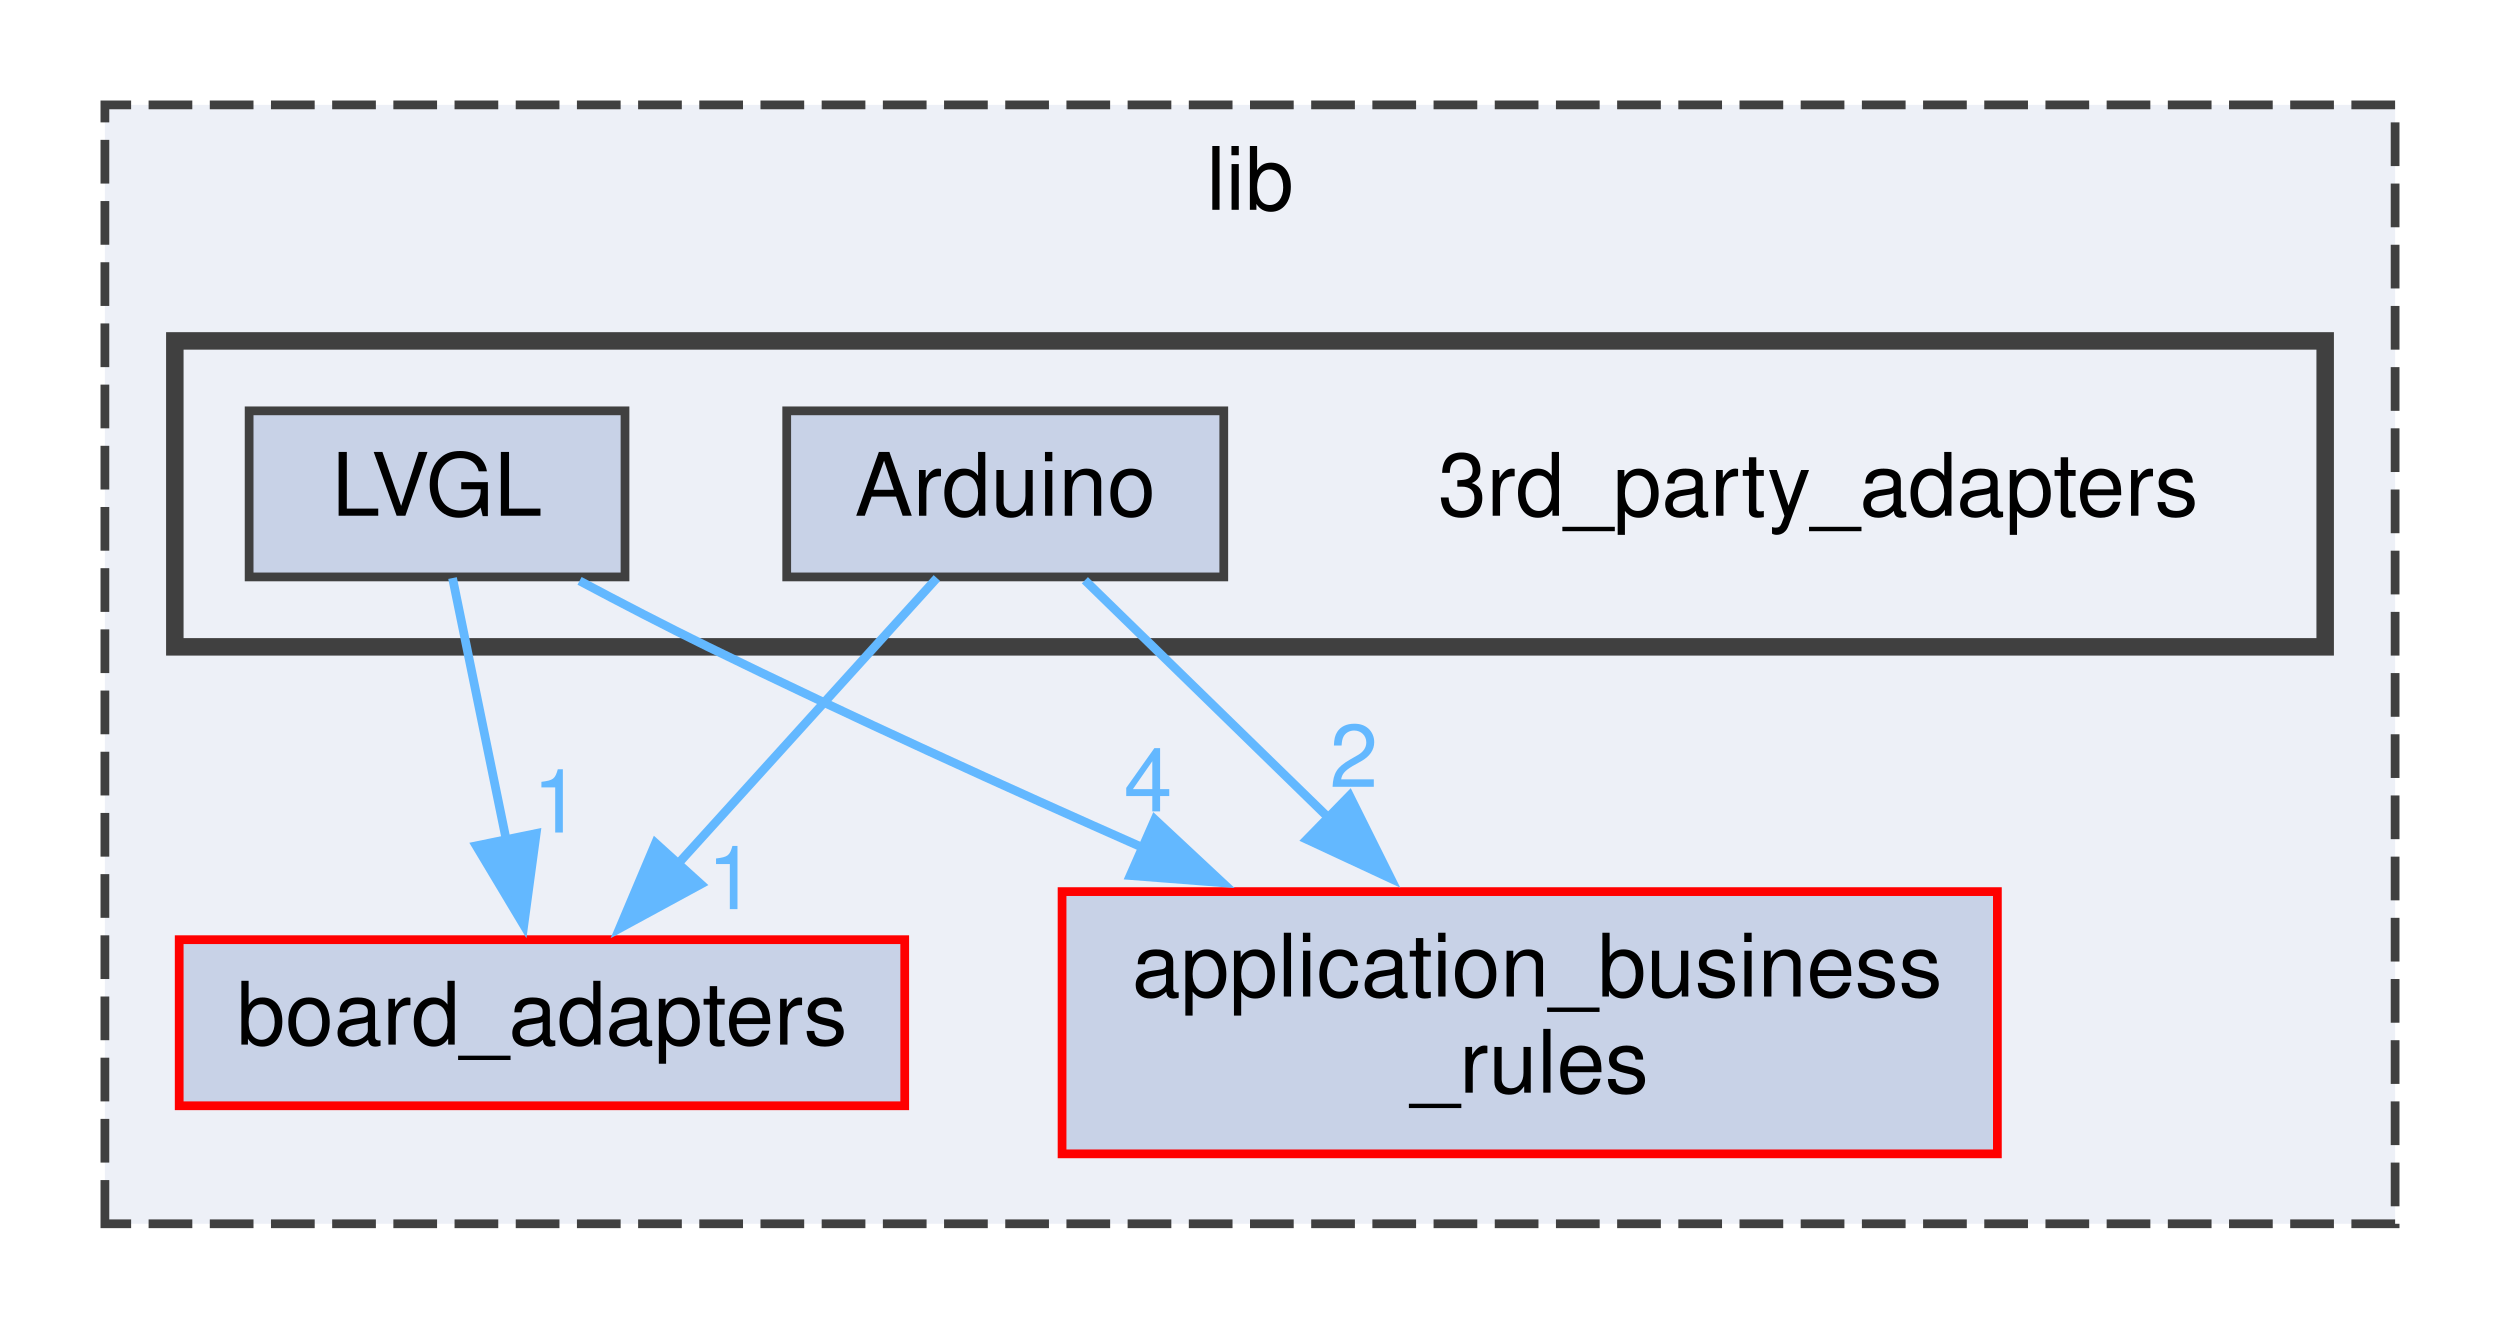
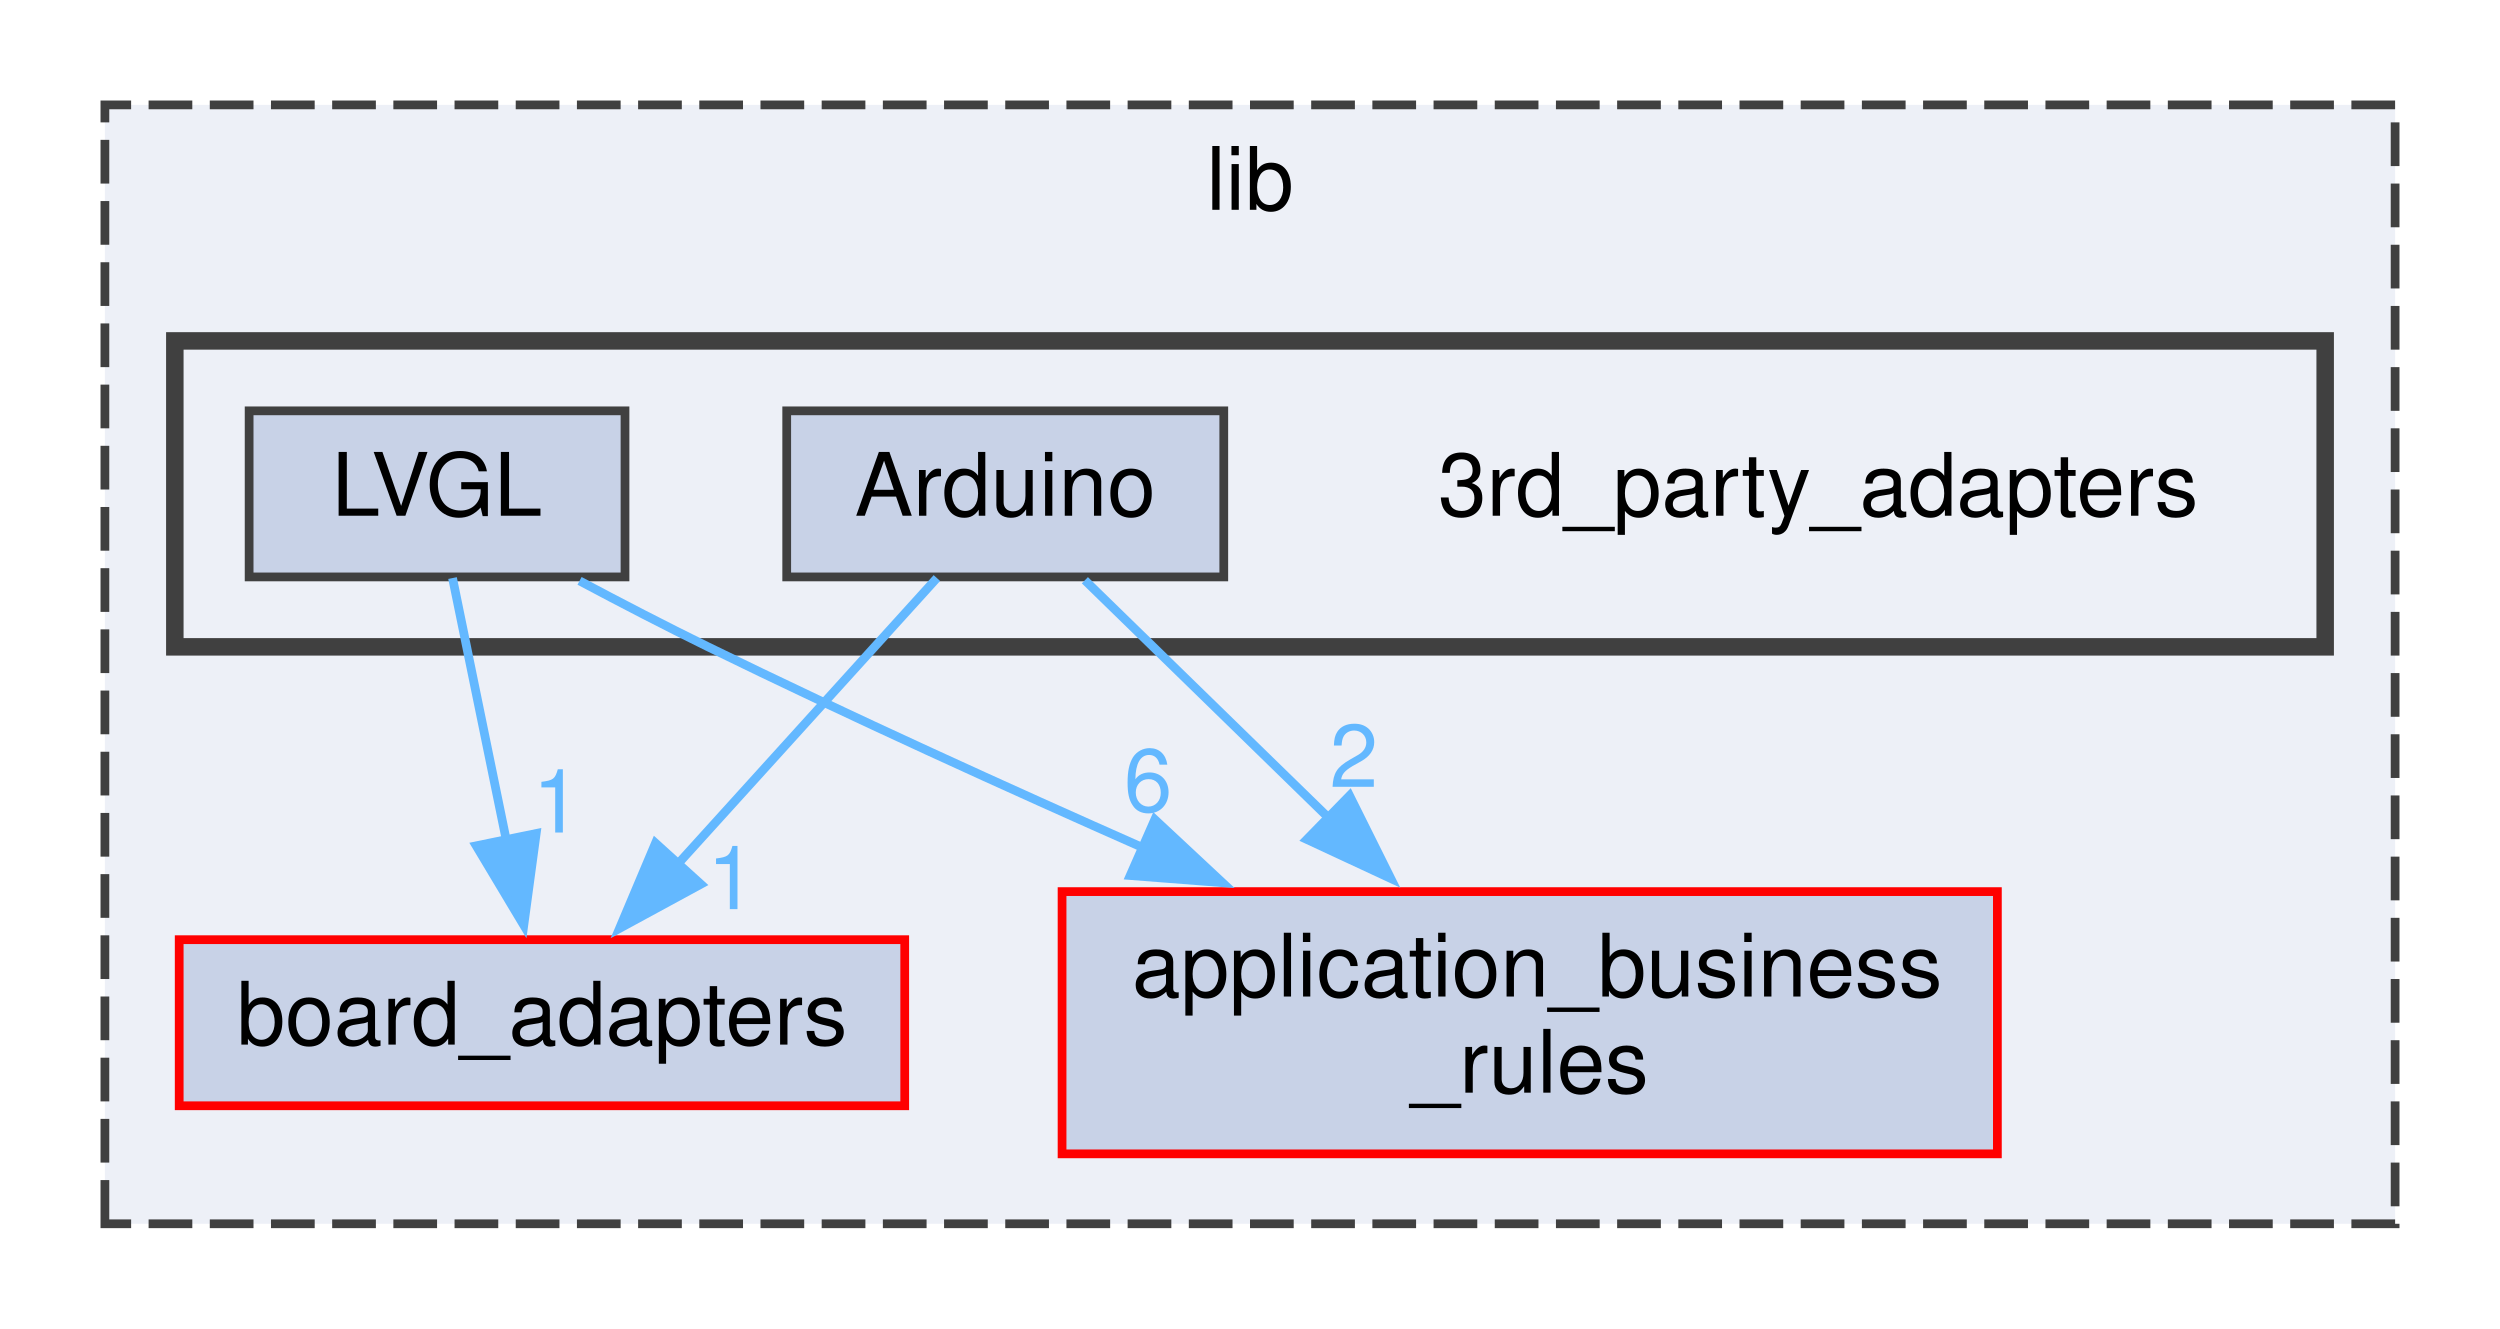
<svg xmlns="http://www.w3.org/2000/svg" xmlns:xlink="http://www.w3.org/1999/xlink" width="286pt" height="152pt" viewBox="0.00 0.00 286.00 152.00">
  <g id="graph0" class="graph" transform="scale(1 1) rotate(0) translate(4 148)">
    <g id="clust1" class="cluster">
      <g id="a_clust1">
        <a xlink:href="dir_97aefd0d527b934f1d99a682da8fe6a9.xhtml" target="_top" xlink:title="lib">
          <polygon fill="#edf0f7" stroke="#404040" stroke-dasharray="5,2" points="8,-8 8,-136 270,-136 270,-8 8,-8" />
          <text text-anchor="middle" x="139" y="-124" font-family="Helvetica,sans-Serif" font-size="10.00">lib</text>
        </a>
      </g>
    </g>
    <g id="clust2" class="cluster">
      <g id="a_clust2">
        <a xlink:href="dir_e75212beacfa7863df067e044f07f232.xhtml" target="_top" xlink:title="Package 3rd Party Adapters.">
          <polygon fill="#edf0f7" stroke="#404040" stroke-width="2" points="16,-74 16,-109 262,-109 262,-74 16,-74" />
        </a>
      </g>
    </g>
    <g id="node1" class="node">
      <g id="a_node1">
        <a xlink:href="dir_b49365647f74dff1c8dd1e88d29293e4.xhtml" target="_top" xlink:title="Package Board Adapters.">
          <polygon fill="#c8d2e7" stroke="red" points="99.5,-40.5 16.5,-40.5 16.5,-21.5 99.5,-21.5 99.5,-40.5" />
          <text text-anchor="middle" x="58" y="-28.5" font-family="Helvetica,sans-Serif" font-size="10.00">board_adapters</text>
        </a>
      </g>
    </g>
    <g id="node2" class="node">
      <g id="a_node2">
        <a xlink:href="dir_6dbb42d2342d9d7292a192bc1d024acc.xhtml" target="_top" xlink:title="Package Application Business Rules.">
          <polygon fill="#c8d2e7" stroke="red" points="224.5,-46 117.5,-46 117.5,-16 224.5,-16 224.5,-46" />
          <text text-anchor="start" x="125.5" y="-34" font-family="Helvetica,sans-Serif" font-size="10.00">application_business</text>
          <text text-anchor="middle" x="171" y="-23" font-family="Helvetica,sans-Serif" font-size="10.00">_rules</text>
        </a>
      </g>
    </g>
    <g id="node3" class="node">
      <text text-anchor="middle" x="204" y="-89" font-family="Helvetica,sans-Serif" font-size="10.00">3rd_party_adapters</text>
    </g>
    <g id="node4" class="node">
      <g id="a_node4">
        <a xlink:href="dir_e5c908e09902ac05aca8138811a01df8.xhtml" target="_top" xlink:title="Arduino">
          <polygon fill="#c8d2e7" stroke="#404040" points="136,-101 86,-101 86,-82 136,-82 136,-101" />
          <text text-anchor="middle" x="111" y="-89" font-family="Helvetica,sans-Serif" font-size="10.00">Arduino</text>
        </a>
      </g>
    </g>
    <g id="edge2" class="edge">
      <path fill="none" stroke="#63b8ff" d="M103.18,-81.87C95.35,-73.23 83.1,-59.7 73.33,-48.92" />
      <polygon fill="#63b8ff" stroke="#63b8ff" points="76.18,-46.85 66.87,-41.79 70.99,-51.55 76.18,-46.85" />
      <g id="a_edge2-headlabel">
        <a xlink:href="dir_000002_000003.xhtml" target="_top" xlink:title="1">
          <text text-anchor="middle" x="79.68" y="-43.99" font-family="Helvetica,sans-Serif" font-size="10.00" fill="#63b8ff">1</text>
        </a>
      </g>
    </g>
    <g id="edge1" class="edge">
      <path fill="none" stroke="#63b8ff" d="M120.11,-81.62C127.52,-74.4 138.29,-63.89 148.02,-54.41" />
      <polygon fill="#63b8ff" stroke="#63b8ff" points="150.39,-56.98 155.11,-47.5 145.5,-51.97 150.39,-56.98" />
      <g id="a_edge1-headlabel">
        <a xlink:href="dir_000002_000001.xhtml" target="_top" xlink:title="2">
          <text text-anchor="middle" x="150.88" y="-57.97" font-family="Helvetica,sans-Serif" font-size="10.00" fill="#63b8ff">2</text>
        </a>
      </g>
    </g>
    <g id="node5" class="node">
      <g id="a_node5">
        <a xlink:href="dir_673789fe363c8cf83b6beac9ec7c58fa.xhtml" target="_top" xlink:title="LVGL">
          <polygon fill="#c8d2e7" stroke="#404040" points="67.5,-101 24.5,-101 24.5,-82 67.5,-82 67.5,-101" />
          <text text-anchor="middle" x="46" y="-89" font-family="Helvetica,sans-Serif" font-size="10.00">LVGL</text>
        </a>
      </g>
    </g>
    <g id="edge4" class="edge">
      <path fill="none" stroke="#63b8ff" d="M47.77,-81.87C49.38,-74 51.83,-62.1 53.92,-51.89" />
      <polygon fill="#63b8ff" stroke="#63b8ff" points="57.34,-52.65 55.92,-42.15 50.48,-51.24 57.34,-52.65" />
      <g id="a_edge4-headlabel">
        <a xlink:href="dir_000010_000003.xhtml" target="_top" xlink:title="1">
          <text text-anchor="middle" x="59.7" y="-52.76" font-family="Helvetica,sans-Serif" font-size="10.00" fill="#63b8ff">1</text>
        </a>
      </g>
    </g>
    <g id="edge3" class="edge">
      <path fill="none" stroke="#63b8ff" d="M62.3,-81.55C67.01,-79.04 72.18,-76.36 77,-74 93.2,-66.08 111.24,-57.88 127.14,-50.85" />
      <polygon fill="#63b8ff" stroke="#63b8ff" points="128.11,-54.25 135.86,-47.02 125.29,-47.84 128.11,-54.25" />
      <g id="a_edge3-headlabel">
-         <a xlink:href="dir_000010_000001.xhtml" target="_top" xlink:title="4">
-           <text text-anchor="middle" x="127.34" y="-55.18" font-family="Helvetica,sans-Serif" font-size="10.00" fill="#63b8ff">4</text>
+         <a xlink:href="dir_000010_000001.xhtml" target="_top" xlink:title="6">
+           <text text-anchor="middle" x="127.34" y="-55.18" font-family="Helvetica,sans-Serif" font-size="10.00" fill="#63b8ff">6</text>
        </a>
      </g>
    </g>
  </g>
</svg>
